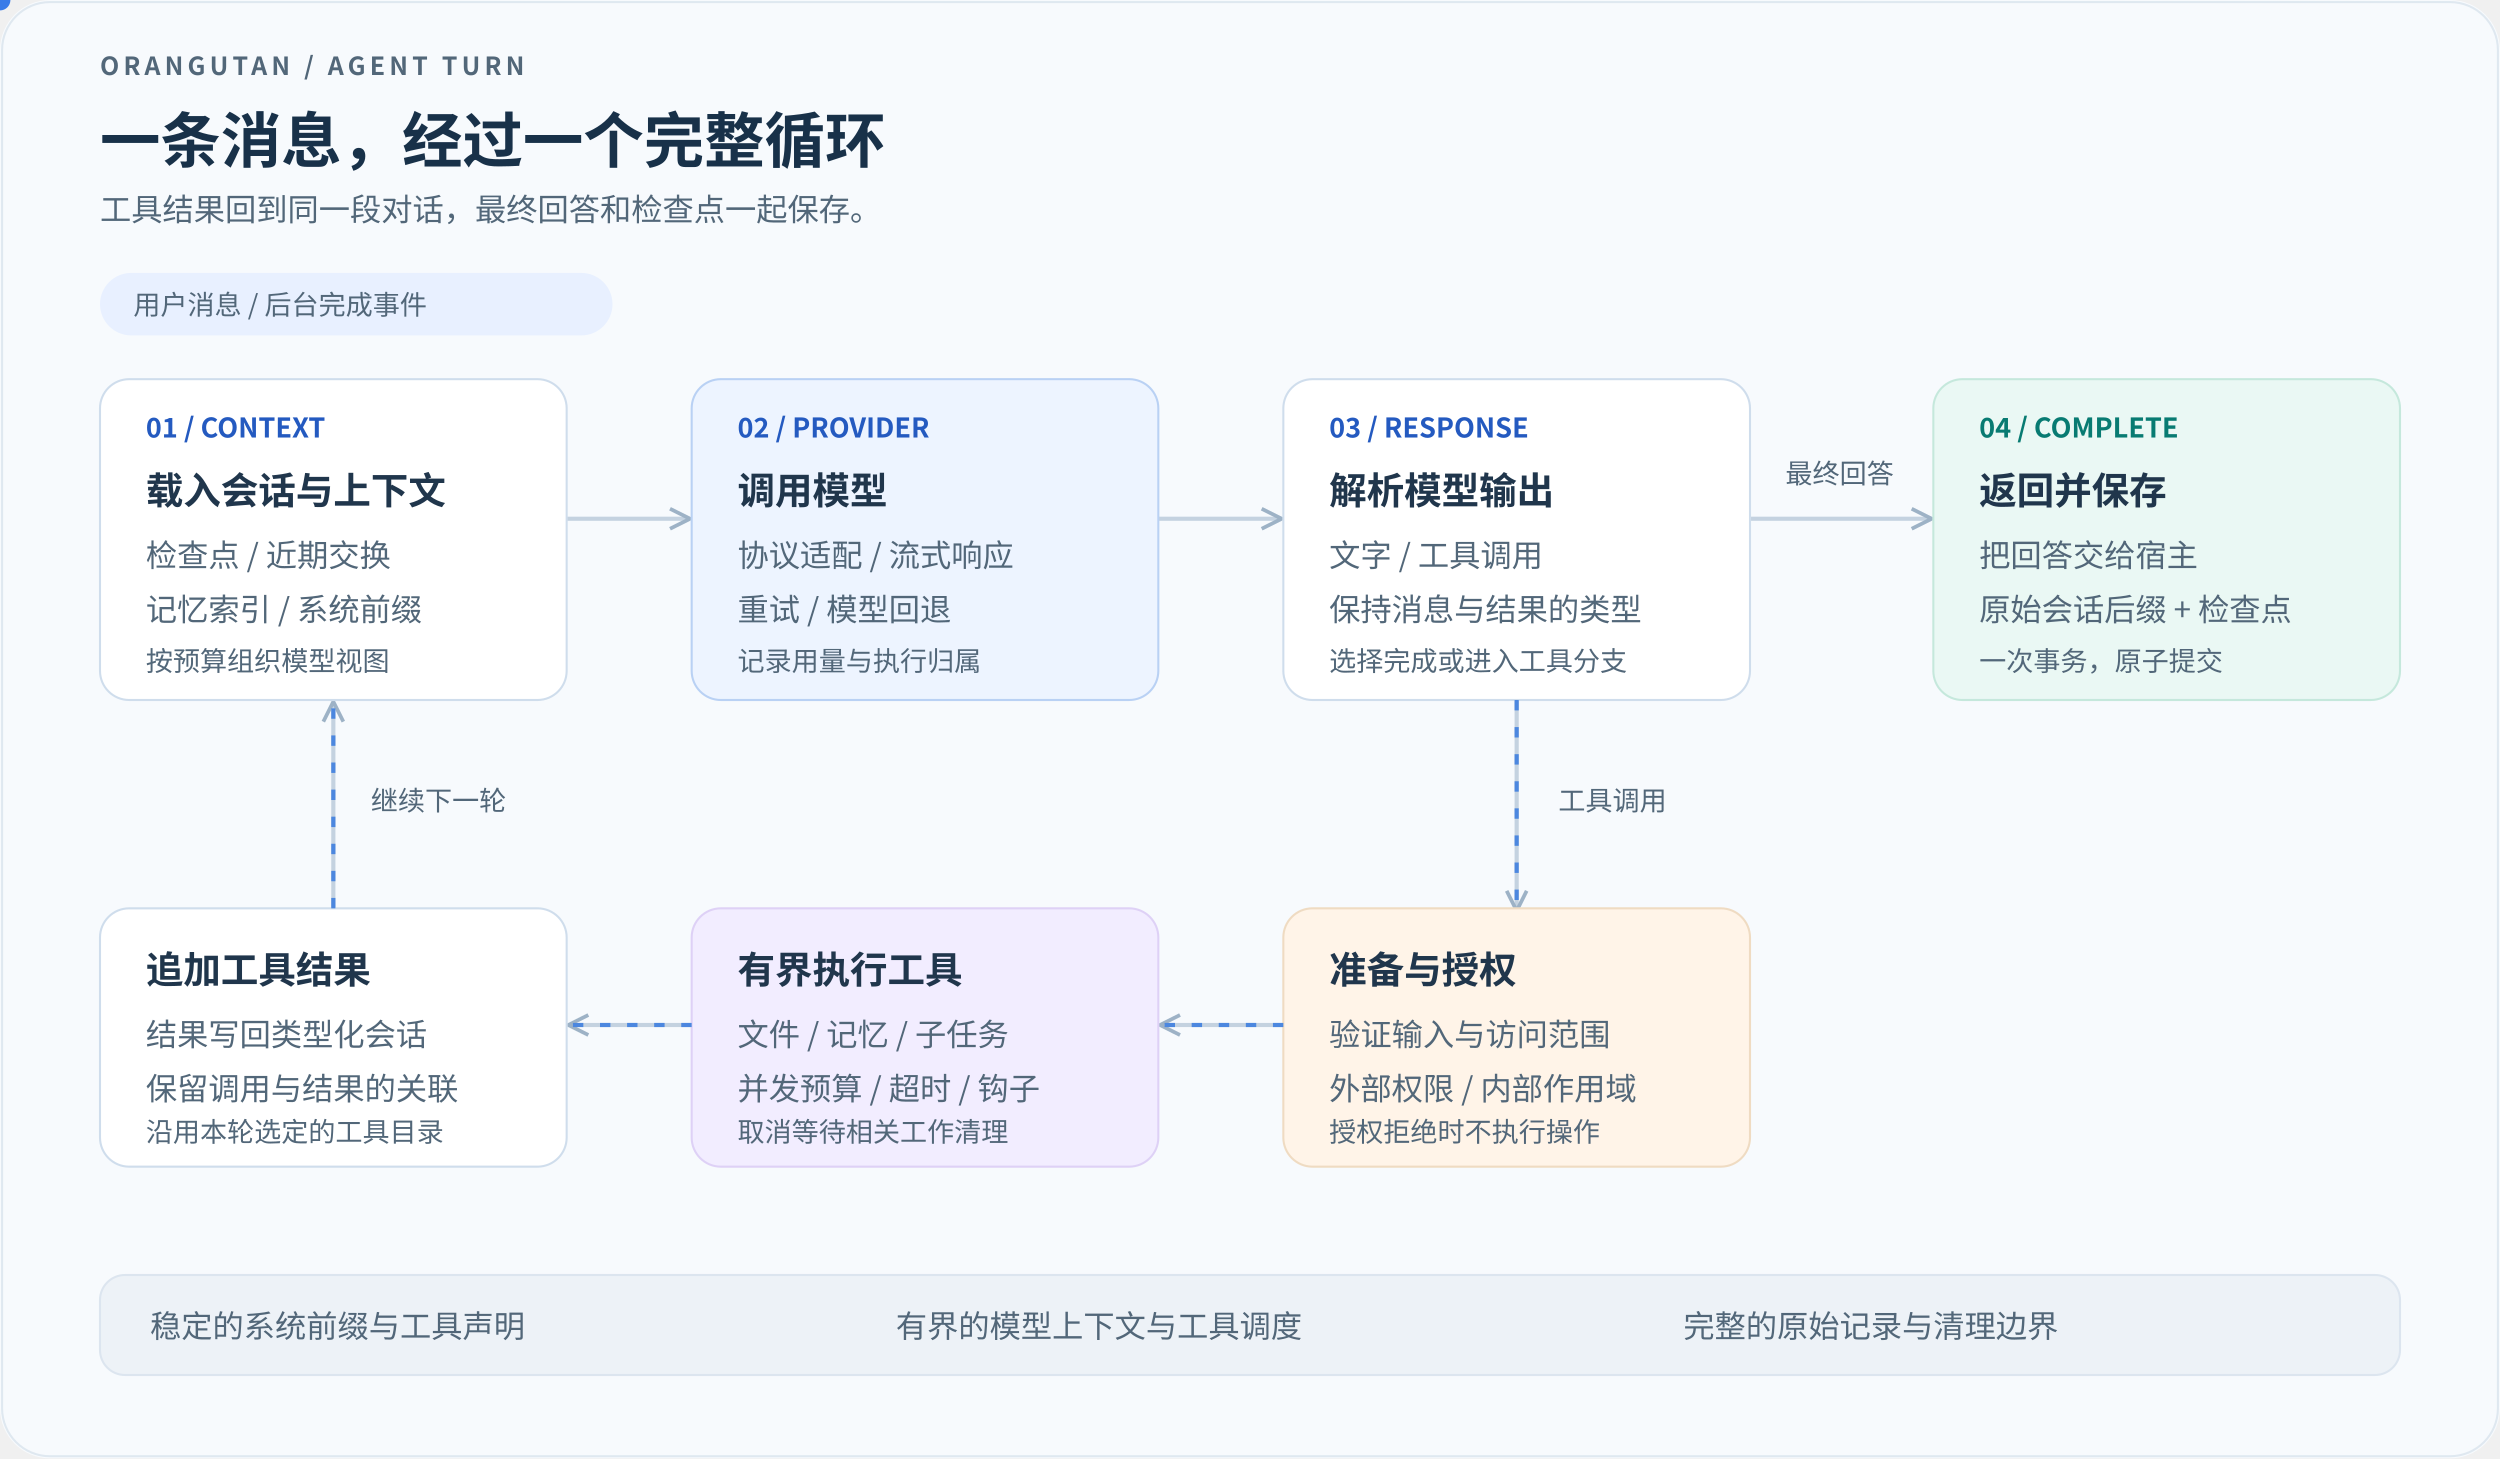
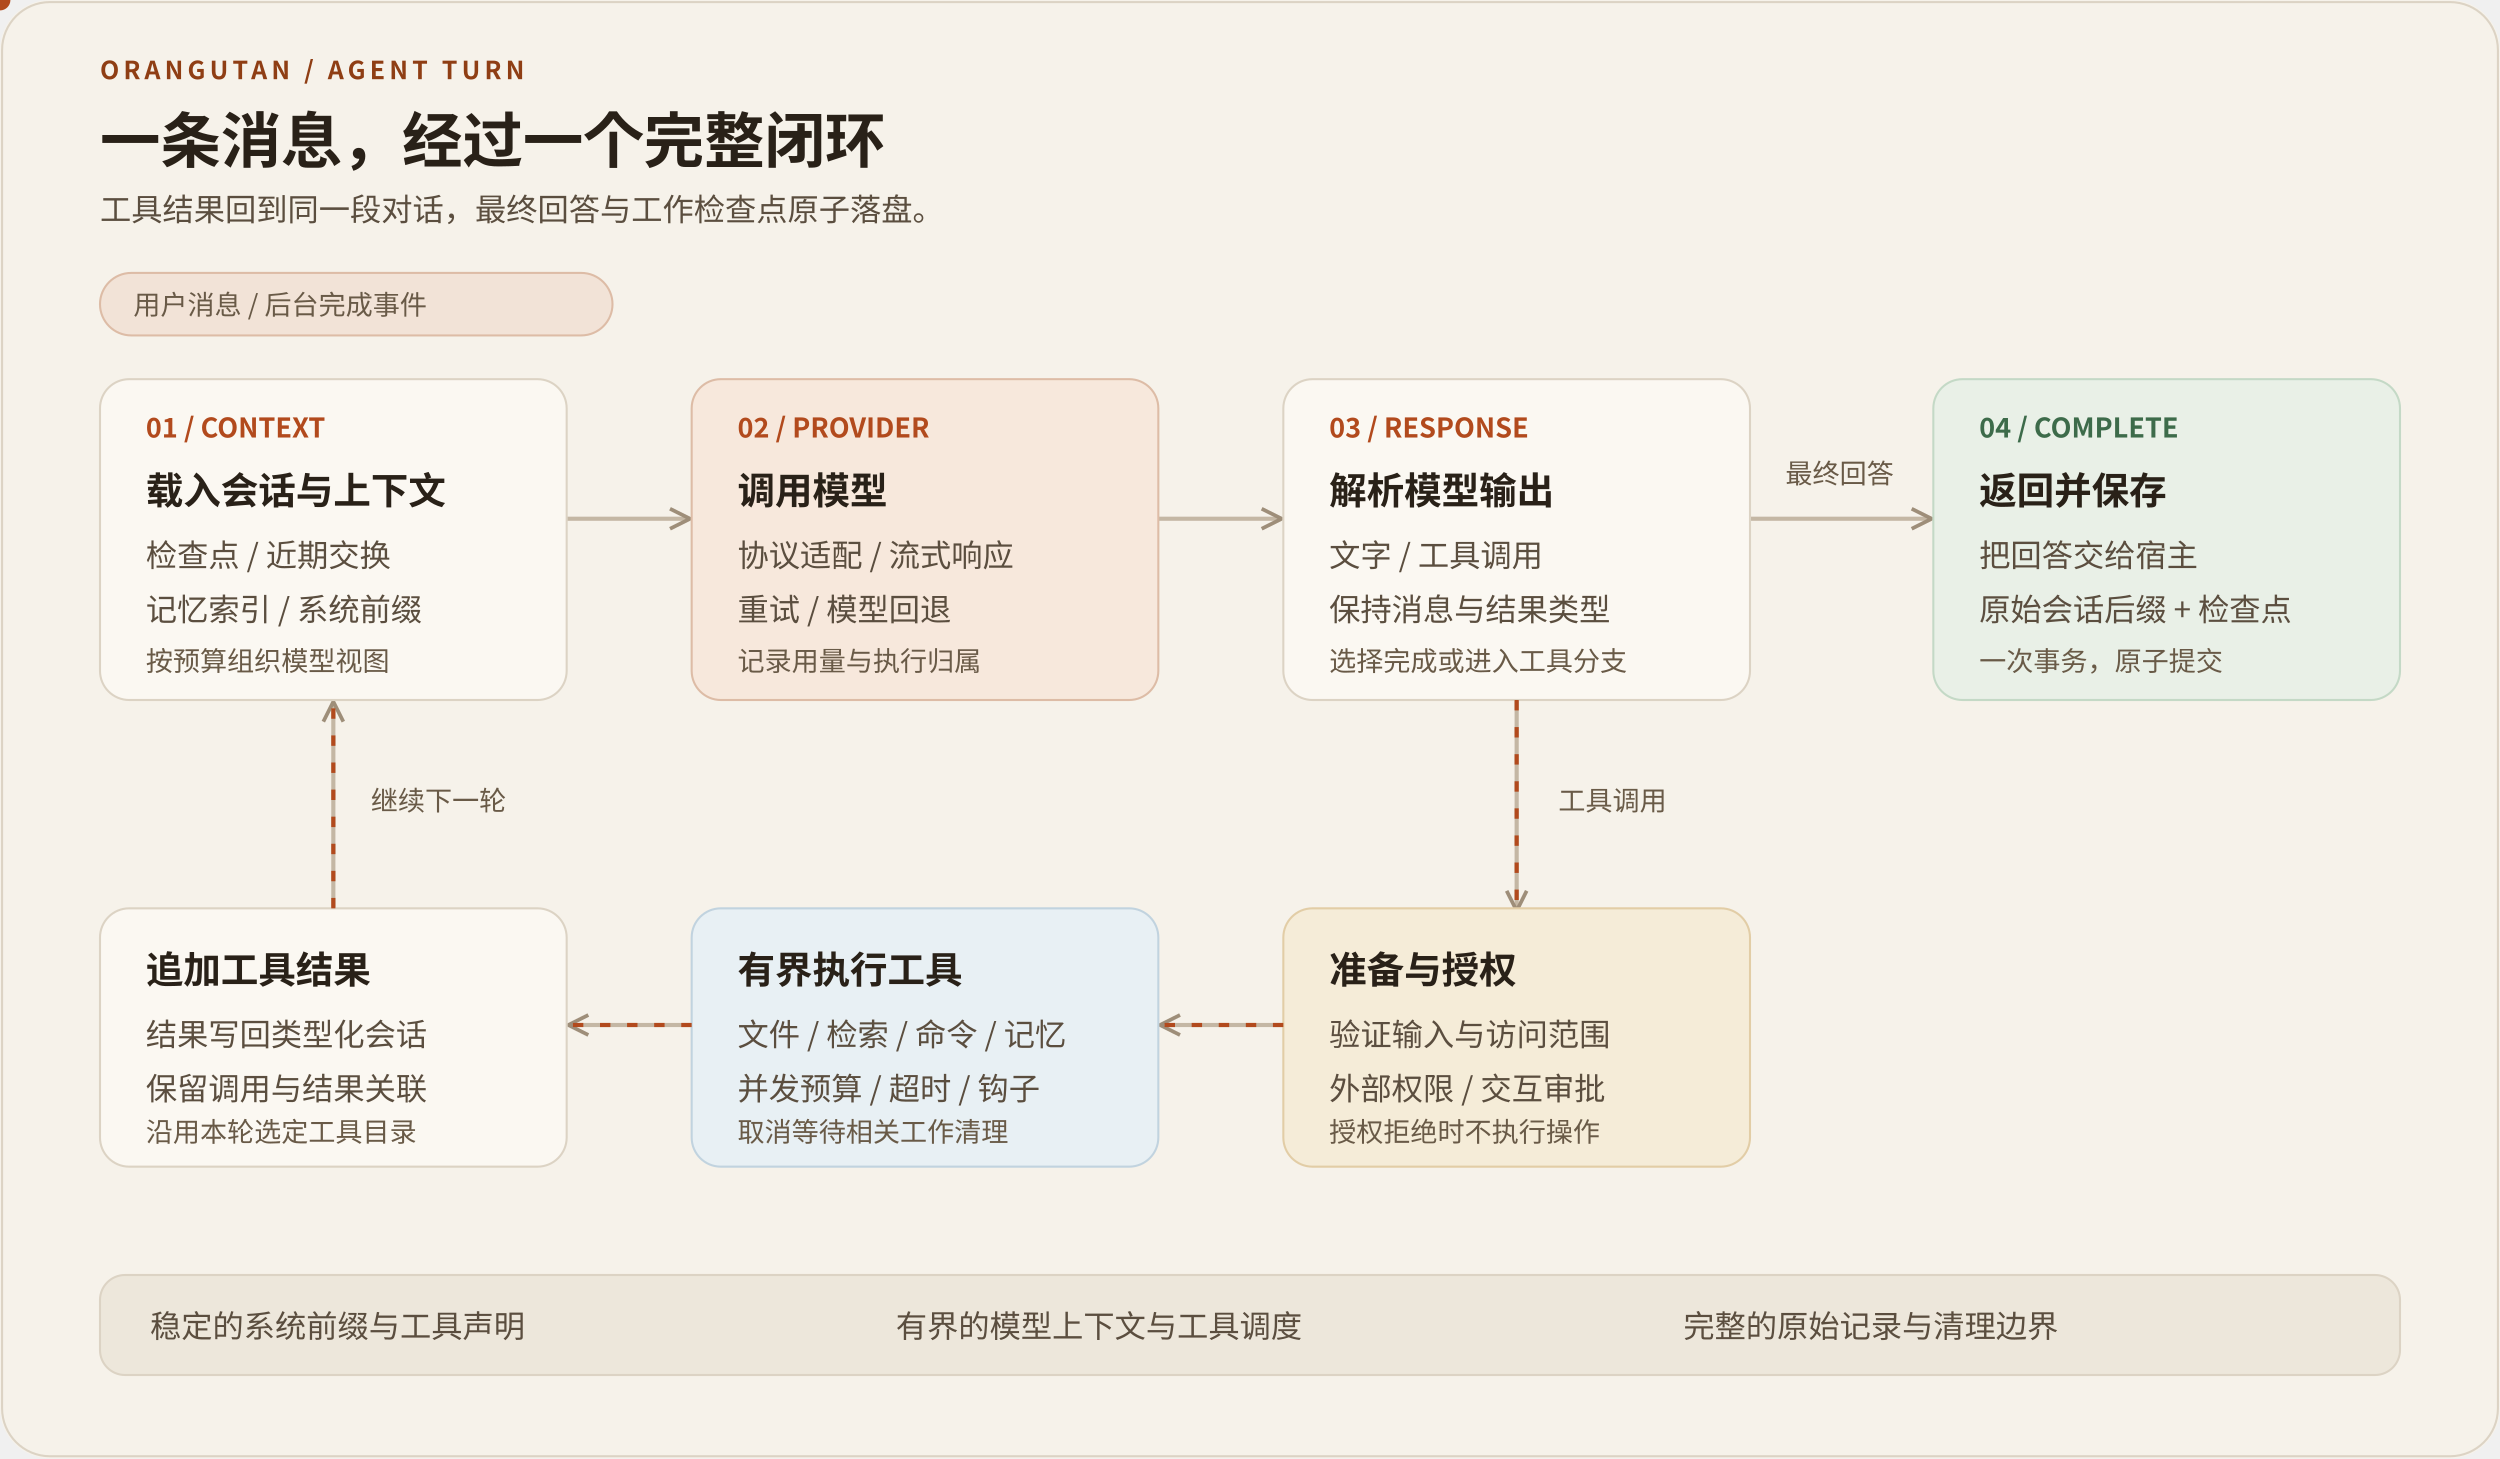
<svg xmlns="http://www.w3.org/2000/svg" width="1200" height="700" viewBox="0 0 1200 700" role="img" aria-labelledby="title desc">
  <defs>
    <style>
-       text{font-family:"Noto Sans CJK SC","Microsoft YaHei",system-ui,sans-serif}
-       .eyebrow{font-size:12px;font-weight:700;letter-spacing:2px;fill:#526779}
-       .heading{font-size:29px;font-weight:700;fill:#183149}
-       .subtitle{font-size:15px;fill:#526779}
-       .label{font-size:18px;font-weight:700;fill:#20364c}
-       .body{font-size:15px;fill:#526779}
-       .small{font-size:13px;fill:#526779}
-       .number{font-size:13px;font-weight:700;fill:#245ac0}
-       .wire{fill:none;stroke:#c4d2e0;stroke-width:2;stroke-linecap:round;stroke-linejoin:round}
-       .loop{fill:none;stroke:#4c87df;stroke-width:2;stroke-dasharray:5 8;animation:travel 3s linear infinite}
+       text{font-family:"Noto Sans CJK SC","Sarasa UI SC","Microsoft YaHei",system-ui,sans-serif}
+       .serif{font-family:Georgia,"Noto Serif SC","Source Han Serif SC","Songti SC",serif}
+       .eyebrow{font-size:12px;font-weight:700;letter-spacing:2px;fill:#8f3e14}
+       .heading{font-size:29px;font-weight:700;fill:#292118}
+       .subtitle{font-size:15px;fill:#5b4e3f}
+       .label{font-size:18px;font-weight:700;fill:#292118}
+       .body{font-size:15px;fill:#5b4e3f}
+       .small{font-size:13px;fill:#695a47}
+       .number{font-size:13px;font-weight:700;fill:#b24a1d}
+       .wire{fill:none;stroke:#c4b7a4;stroke-width:2;stroke-linecap:round;stroke-linejoin:round}
+       .loop{fill:none;stroke:#b24a1d;stroke-width:2;stroke-dasharray:5 8;animation:travel 3s linear infinite}
      @keyframes travel{to{stroke-dashoffset:-52}}
      @media(prefers-reduced-motion:reduce){.motion{display:none}.loop{animation:none}}
    </style>
    <marker id="arrow" viewBox="0 0 10 10" refX="8" refY="5" markerWidth="6" markerHeight="6" orient="auto-start-reverse">
-       <path d="M1 1 9 5 1 9" fill="none" stroke="#9db2c6" stroke-width="1.5" />
+       <path d="M1 1 9 5 1 9" fill="none" stroke="#9e8e79" stroke-width="1.5" />
    </marker>
  </defs>
-   <rect width="1200" height="700" rx="24" fill="#f7fafd" />
-   <rect x="1" y="1" width="1198" height="698" rx="23" fill="none" stroke="#dfe8f0" />
-   <text x="48" y="36" class="eyebrow">ORANGUTAN / AGENT TURN</text>
-   <text x="48" y="78" class="heading">一条消息，经过一个完整循环</text>
-   <text x="48" y="106" class="subtitle">工具结果回到同一段对话，最终回答和检查点一起保存。</text>
-   <rect x="48" y="131" width="246" height="30" rx="15" fill="#e8f0ff" />
+   <rect width="1200" height="700" rx="24" fill="#f6f2ea" />
+   <rect x="1" y="1" width="1198" height="698" rx="23" fill="none" stroke="#dcd3c4" />
+   <text x="48" y="38" class="eyebrow">ORANGUTAN / AGENT TURN</text>
+   <text x="48" y="78" class="serif heading">一条消息，经过一个完整闭环</text>
+   <text x="48" y="106" class="subtitle">工具结果回到同一段对话，最终回答与工作检查点原子落盘。</text>
+   <rect x="48" y="131" width="246" height="30" rx="15" fill="#f2e3d7" stroke="#ddbca6" />
  <text x="64" y="151" class="small">用户消息 / 后台完成事件</text>
  <g class="wire" marker-end="url(#arrow)">
    <path d="M272 249 H330" />
    <path d="M556 249 H614" />
    <path d="M840 249 H926" />
    <path d="M728 336 V436" />
    <path d="M616 492 H558" />
    <path d="M332 492 H274" />
    <path d="M160 436 V338" />
  </g>
  <text x="883" y="232" text-anchor="middle" class="small">最终回答</text>
  <text x="748" y="389" class="small">工具调用</text>
  <text x="178" y="389" class="small">继续下一轮</text>
  <g class="card">
-     <rect x="48" y="182" width="224" height="154" rx="14" fill="#fff" stroke="#cfddec" />
+     <rect x="48" y="182" width="224" height="154" rx="14" fill="#fbf8f2" stroke="#dcd3c4" />
    <text x="70" y="210" class="number">01 / CONTEXT</text>
    <text x="70" y="242" class="label">载入会话与上下文</text>
    <text x="70" y="272" class="body">检查点 / 近期交换</text>
    <text x="70" y="298" class="body">记忆索引 / 系统前缀</text>
    <text x="70" y="322" class="small">按预算组织模型视图</text>
  </g>
  <g class="card">
-     <rect x="332" y="182" width="224" height="154" rx="14" fill="#edf4ff" stroke="#b9d1f4" />
+     <rect x="332" y="182" width="224" height="154" rx="14" fill="#f7e8dc" stroke="#ddbca6" />
    <text x="354" y="210" class="number">02 / PROVIDER</text>
    <text x="354" y="242" class="label">调用模型</text>
    <text x="354" y="272" class="body">协议适配 / 流式响应</text>
    <text x="354" y="298" class="body">重试 / 模型回退</text>
    <text x="354" y="322" class="small">记录用量与执行归属</text>
  </g>
  <g class="card">
-     <rect x="616" y="182" width="224" height="154" rx="14" fill="#fff" stroke="#cfddec" />
+     <rect x="616" y="182" width="224" height="154" rx="14" fill="#fbf8f2" stroke="#dcd3c4" />
    <text x="638" y="210" class="number">03 / RESPONSE</text>
    <text x="638" y="242" class="label">解析模型输出</text>
    <text x="638" y="272" class="body">文字 / 工具调用</text>
-     <text x="638" y="298" class="body">保持消息与结果的类型</text>
+     <text x="638" y="298" class="body">保持消息与结果类型</text>
    <text x="638" y="322" class="small">选择完成或进入工具分支</text>
  </g>
  <g class="card">
-     <rect x="928" y="182" width="224" height="154" rx="14" fill="#eaf8f4" stroke="#c5e8dc" />
-     <text x="950" y="210" class="number" style="fill:#087b72">04 / COMPLETE</text>
+     <rect x="928" y="182" width="224" height="154" rx="14" fill="#e9f0e7" stroke="#c4d9c6" />
+     <text x="950" y="210" class="number" style="fill:#3d6b4a">04 / COMPLETE</text>
    <text x="950" y="242" class="label">返回并保存</text>
    <text x="950" y="272" class="body">把回答交给宿主</text>
    <text x="950" y="298" class="body">原始会话后缀 + 检查点</text>
    <text x="950" y="322" class="small">一次事务，原子提交</text>
  </g>
  <g class="card">
-     <rect x="616" y="436" width="224" height="124" rx="14" fill="#fff4e8" stroke="#efdbc2" />
+     <rect x="616" y="436" width="224" height="124" rx="14" fill="#f5ecd8" stroke="#e2cda6" />
    <text x="638" y="472" class="label">准备与授权</text>
    <text x="638" y="502" class="body">验证输入与访问范围</text>
-     <text x="638" y="528" class="body">外部权限 / 内部作用域</text>
+     <text x="638" y="528" class="body">外部权限 / 交互审批</text>
    <text x="638" y="548" class="small">授权拒绝时不执行操作</text>
  </g>
  <g class="card">
-     <rect x="332" y="436" width="224" height="124" rx="14" fill="#f2edff" stroke="#ded1f6" />
+     <rect x="332" y="436" width="224" height="124" rx="14" fill="#e8f0f4" stroke="#c1d3df" />
    <text x="354" y="472" class="label">有界执行工具</text>
-     <text x="354" y="502" class="body">文件 / 记忆 / 子任务</text>
+     <text x="354" y="502" class="body">文件 / 检索 / 命令 / 记忆</text>
    <text x="354" y="528" class="body">并发预算 / 超时 / 钩子</text>
    <text x="354" y="548" class="small">取消等待相关工作清理</text>
  </g>
  <g class="card">
-     <rect x="48" y="436" width="224" height="124" rx="14" fill="#fff" stroke="#cfddec" />
+     <rect x="48" y="436" width="224" height="124" rx="14" fill="#fbf8f2" stroke="#dcd3c4" />
    <text x="70" y="472" class="label">追加工具结果</text>
    <text x="70" y="502" class="body">结果写回类型化会话</text>
-     <text x="70" y="528" class="body">保留调用与结果的关联</text>
-     <text x="70" y="548" class="small">沿用本轮选定的工具目录</text>
+     <text x="70" y="528" class="body">保留调用与结果关联</text>
+     <text x="70" y="548" class="small">沿用本轮选定工具目录</text>
  </g>
  <path class="loop" d="M728 336 V436 M616 492 H556 M332 492 H272 M160 436 V336" />
-   <circle r="5" fill="#397be8" class="motion">
+   <circle r="5" fill="#b24a1d" class="motion">
    <animateMotion dur="10s" repeatCount="indefinite" path="M272 249 H332 M556 249 H616 M728 336 V436 M616 492 H556 M332 492 H272 M160 436 V336" />
  </circle>
-   <circle r="4" fill="#169882" class="motion" opacity="0">
+   <circle r="4" fill="#3d6b4a" class="motion" opacity="0">
    <animate attributeName="opacity" values="0;1;1;0" keyTimes="0;0.1;0.9;1" dur="5s" begin="2s" repeatCount="indefinite" />
    <animateMotion dur="5s" begin="2s" repeatCount="indefinite" path="M840 249 H928" />
  </circle>
  <g class="card">
-     <rect x="48" y="612" width="1104" height="48" rx="12" fill="#edf2f7" stroke="#dce5ef" />
+     <rect x="48" y="612" width="1104" height="48" rx="12" fill="#ede7db" stroke="#dcd3c4" />
    <text x="72" y="642" class="body">稳定的系统前缀与工具声明</text>
    <text x="430" y="642" class="body">有界的模型上下文与工具调度</text>
    <text x="808" y="642" class="body">完整的原始记录与清理边界</text>
  </g>
</svg>
